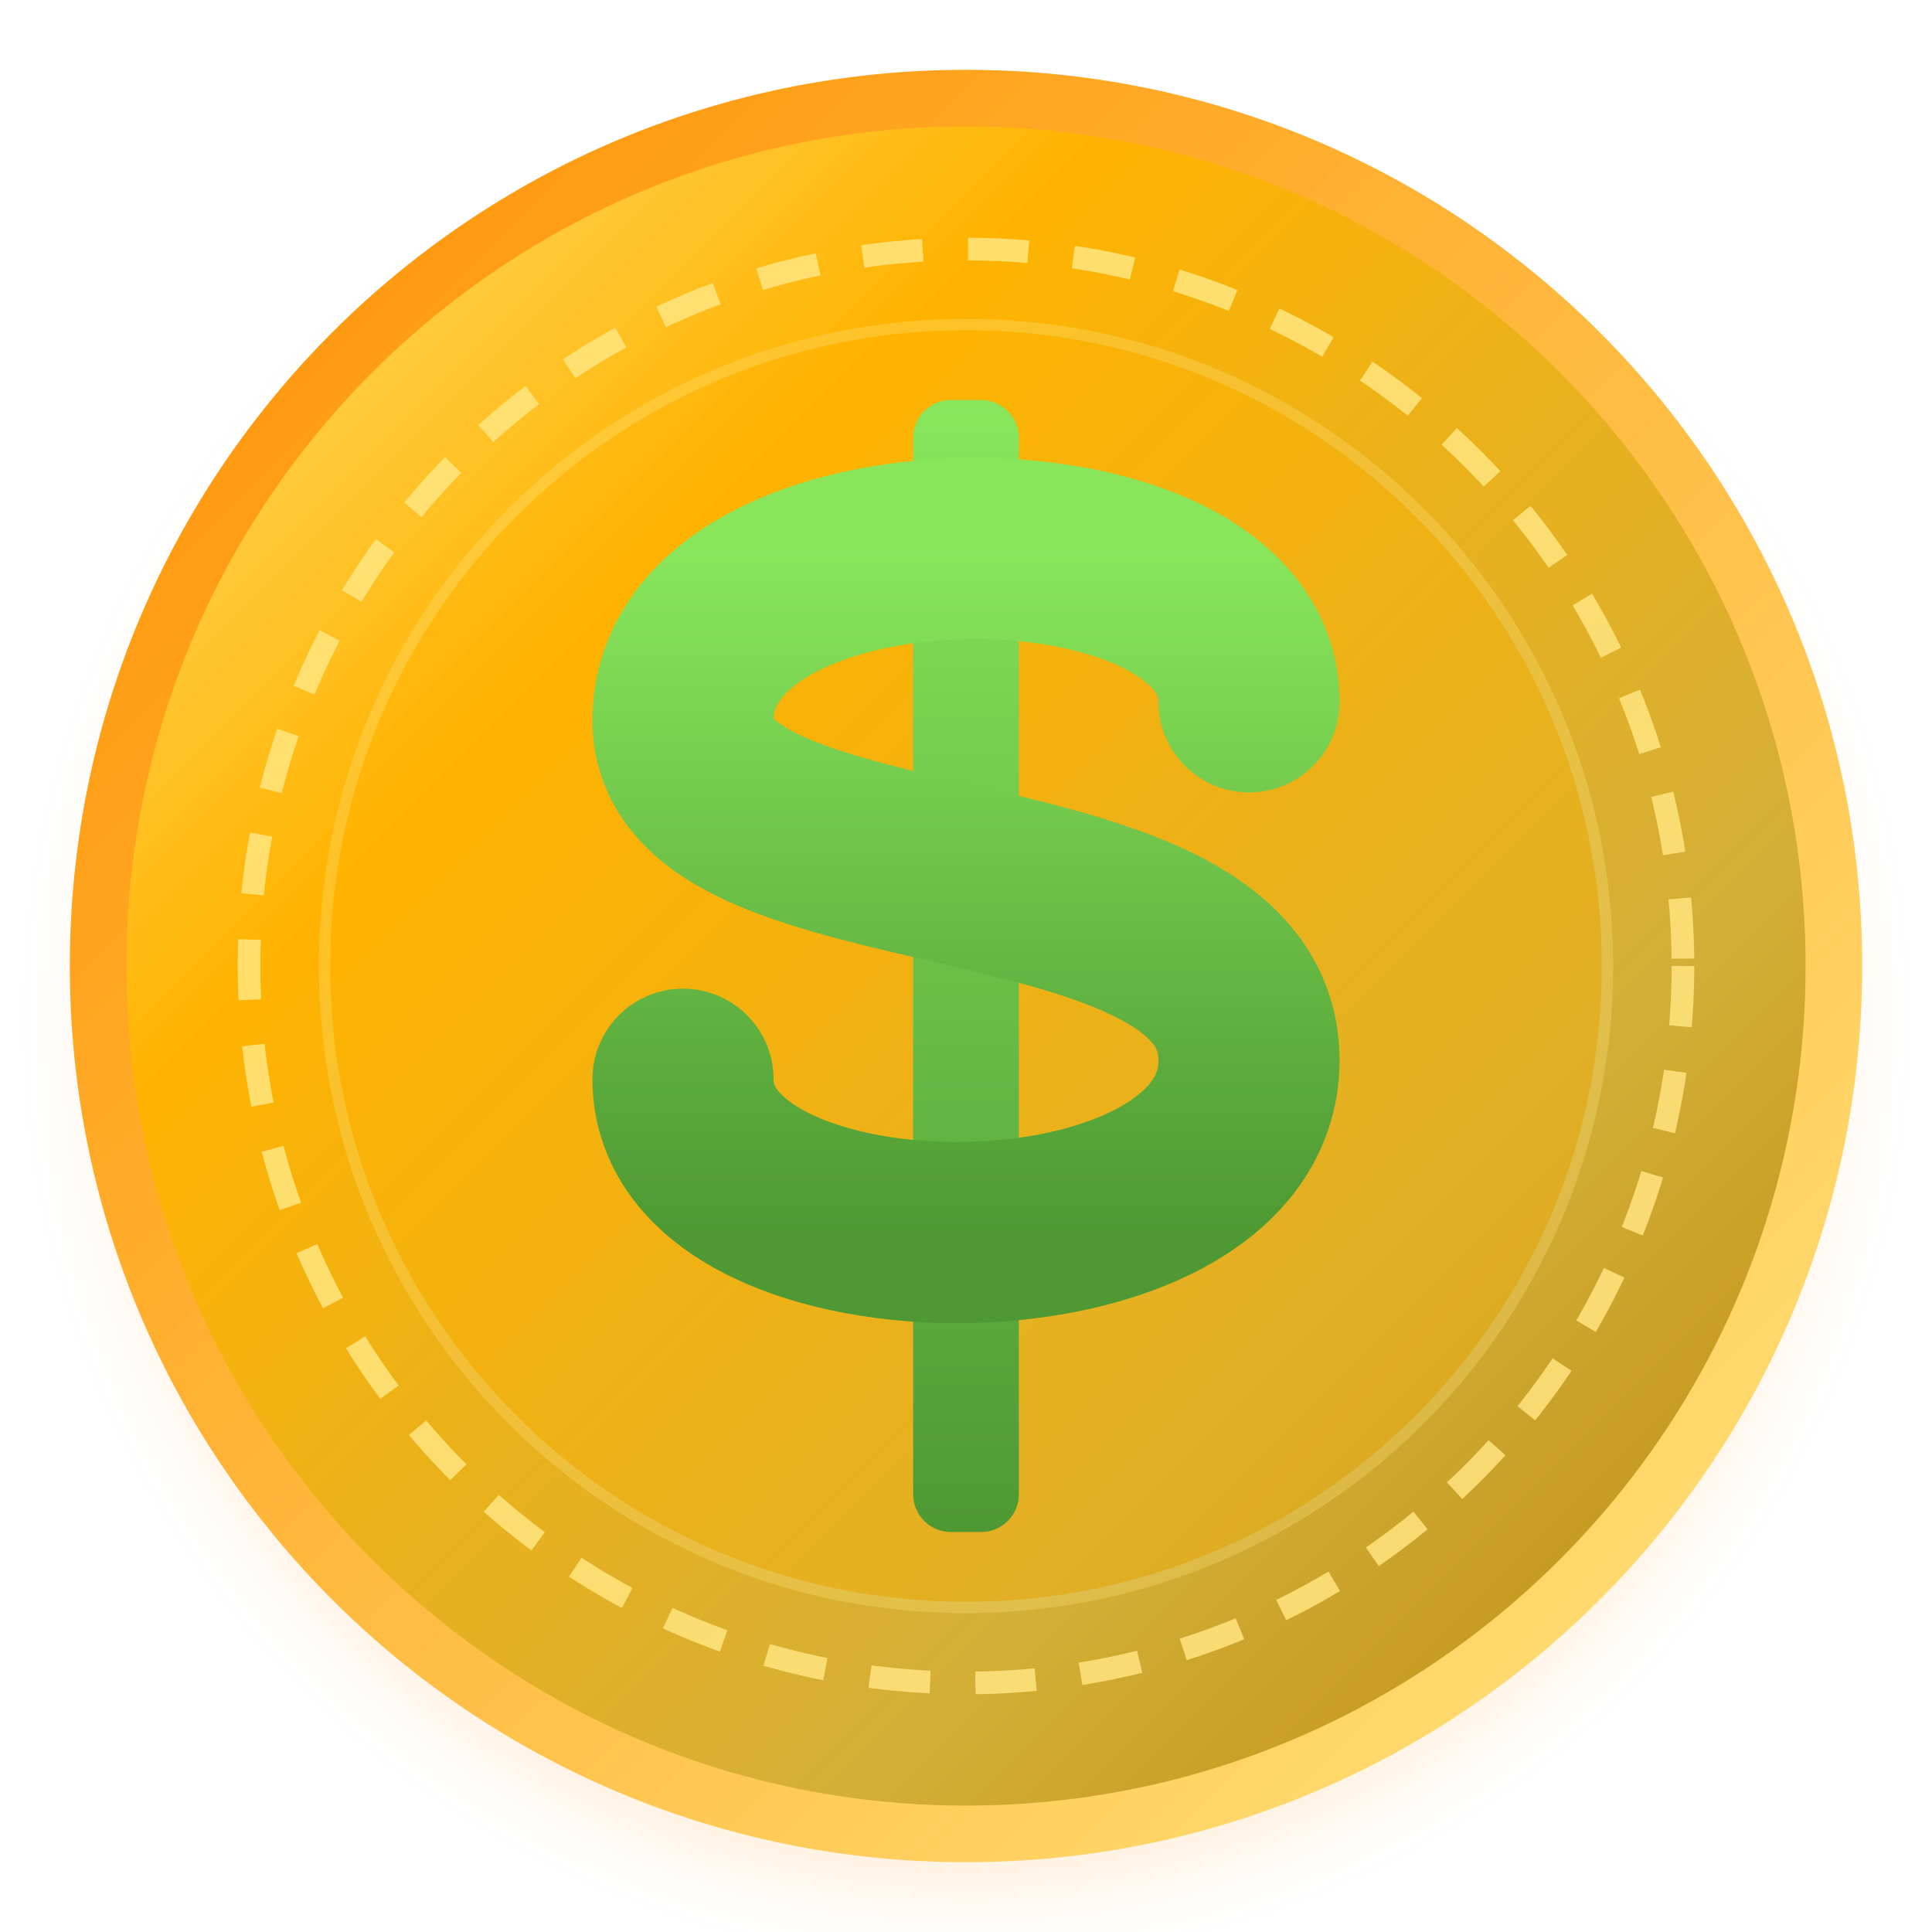
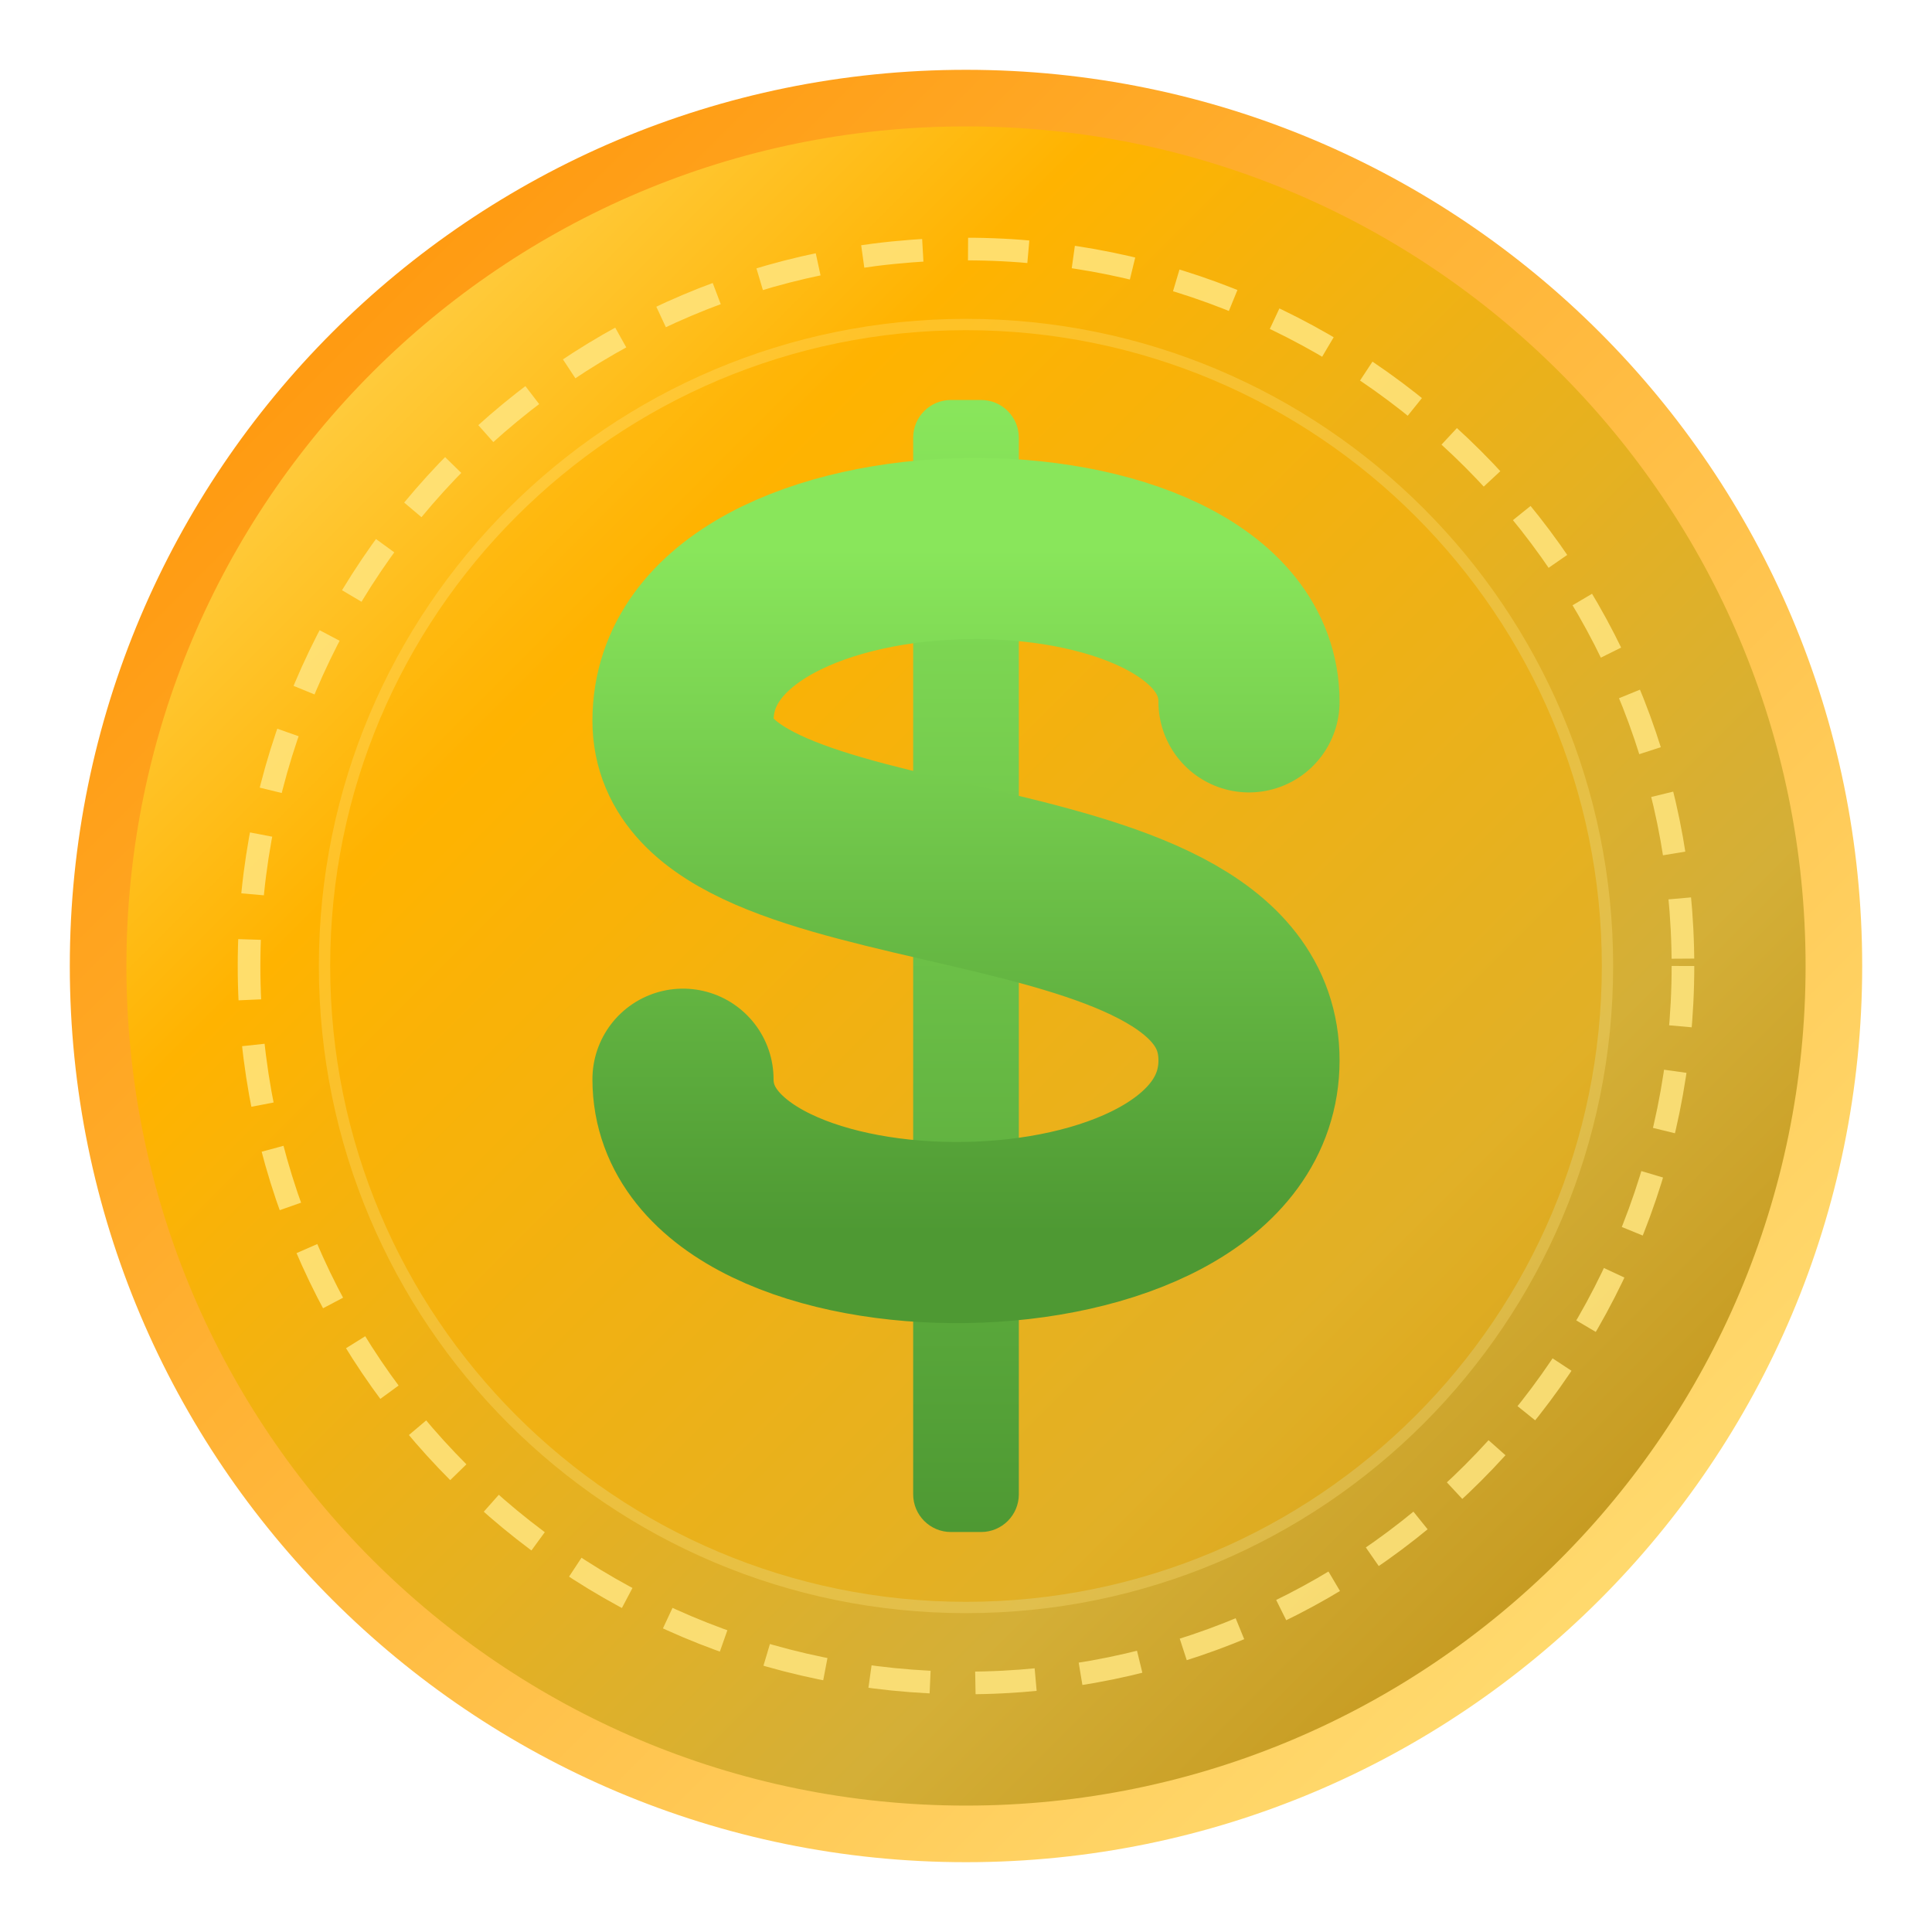
<svg xmlns="http://www.w3.org/2000/svg" viewBox="0 0 512 512" width="100%" height="100%">
  <defs>
    <linearGradient id="coinGrad" x1="0%" y1="0%" x2="100%" y2="100%">
      <stop offset="0%" stop-color="#ffe57f" />
      <stop offset="30%" stop-color="#ffb300" />
      <stop offset="70%" stop-color="#d4af37" />
      <stop offset="100%" stop-color="#b8860b" />
    </linearGradient>
    <linearGradient id="rimGrad" x1="100%" y1="100%" x2="0%" y2="0%">
      <stop offset="0%" stop-color="#ffe57f" />
      <stop offset="100%" stop-color="#ff8f00" />
    </linearGradient>
    <linearGradient id="dollarGrad" x1="0%" y1="0%" x2="0%" y2="100%">
      <stop offset="0%" stop-color="#89e65b" />
      <stop offset="100%" stop-color="#4e9933" />
    </linearGradient>
  </defs>
-   <circle cx="256" cy="270" r="230" fill="#ff8f00" opacity="0.15" filter="blur(10px)" />
  <circle cx="256" cy="256" r="230" fill="url(#coinGrad)" stroke="url(#rimGrad)" stroke-width="15" />
  <circle cx="256" cy="256" r="190" fill="none" stroke="#ffe57f" stroke-width="6" stroke-dasharray="16 12" opacity="0.85" />
  <circle cx="256" cy="256" r="170" fill="#ffb300" opacity="0.3" stroke="#ffe57f" stroke-width="3" />
  <g transform="translate(256, 256)">
    <rect x="-14" y="-150" width="28" height="300" rx="10" fill="url(#dollarGrad)" />
    <path d="M 75 -70              C 75 -125, -75 -125, -75 -65              C -75 -15, 75 -35, 75 25              C 75 85, -75 85, -75 30" fill="none" stroke="url(#dollarGrad)" stroke-width="48" stroke-linecap="round" stroke-linejoin="round" />
  </g>
</svg>
